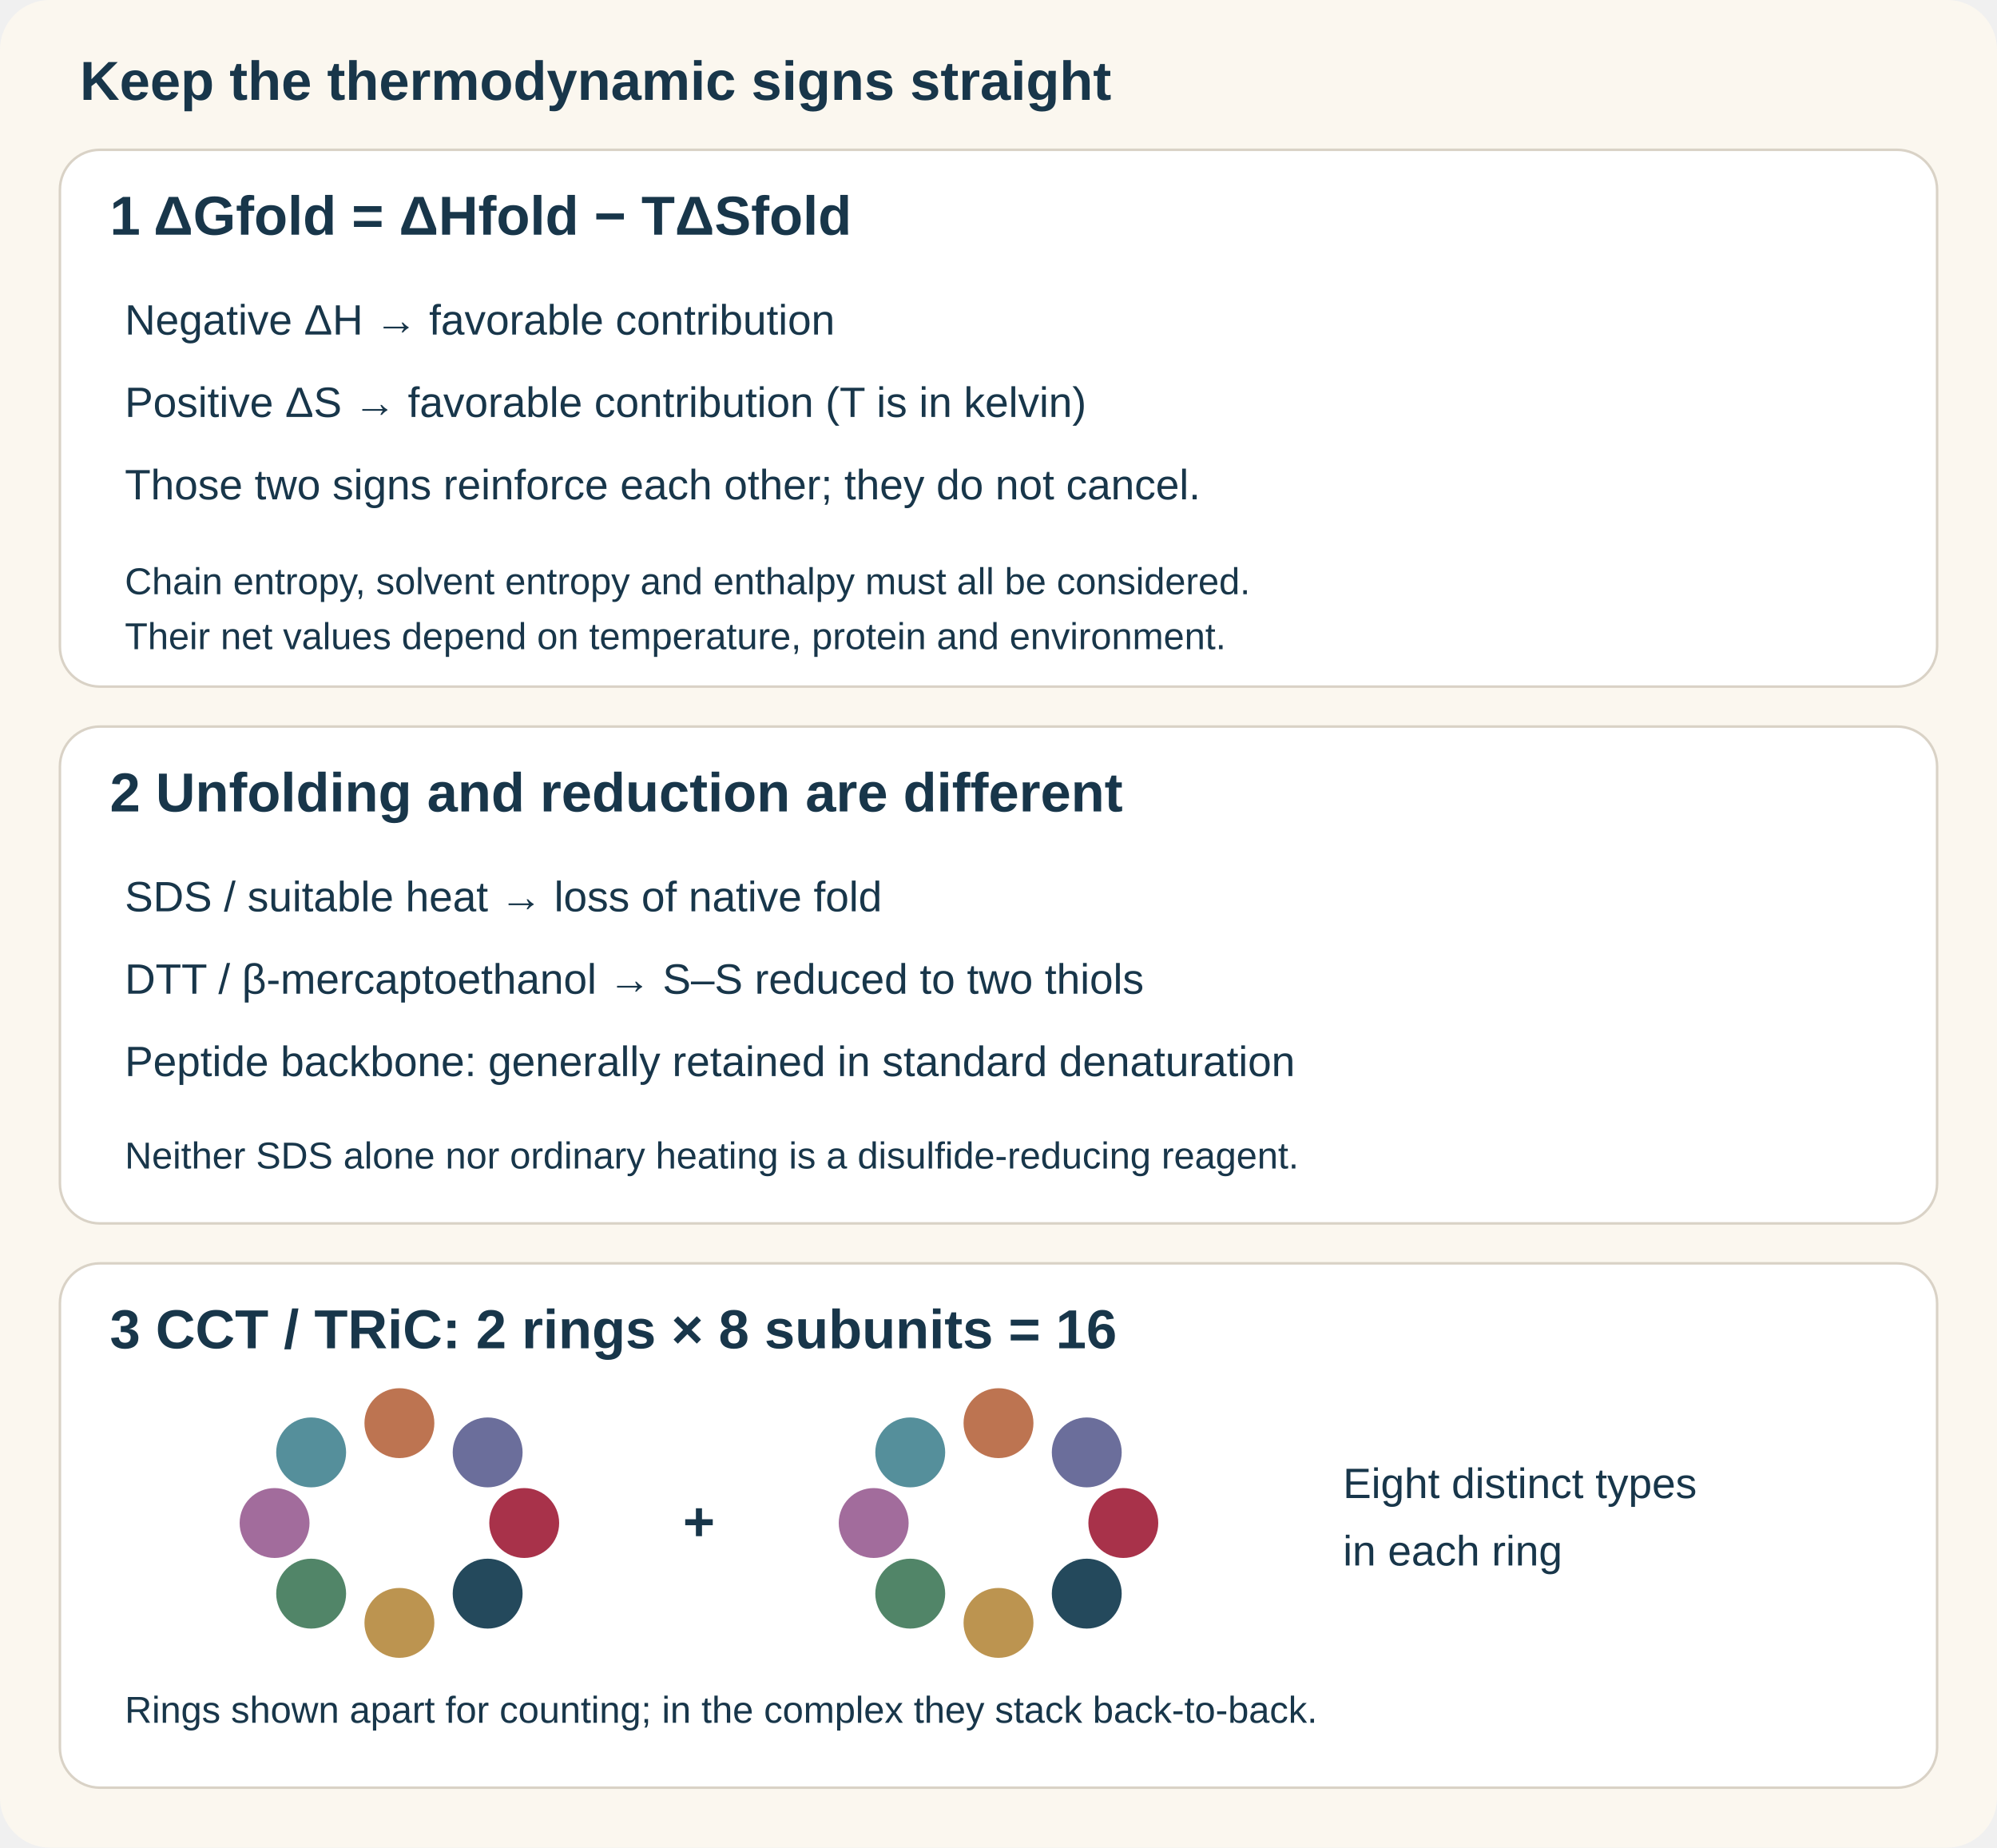
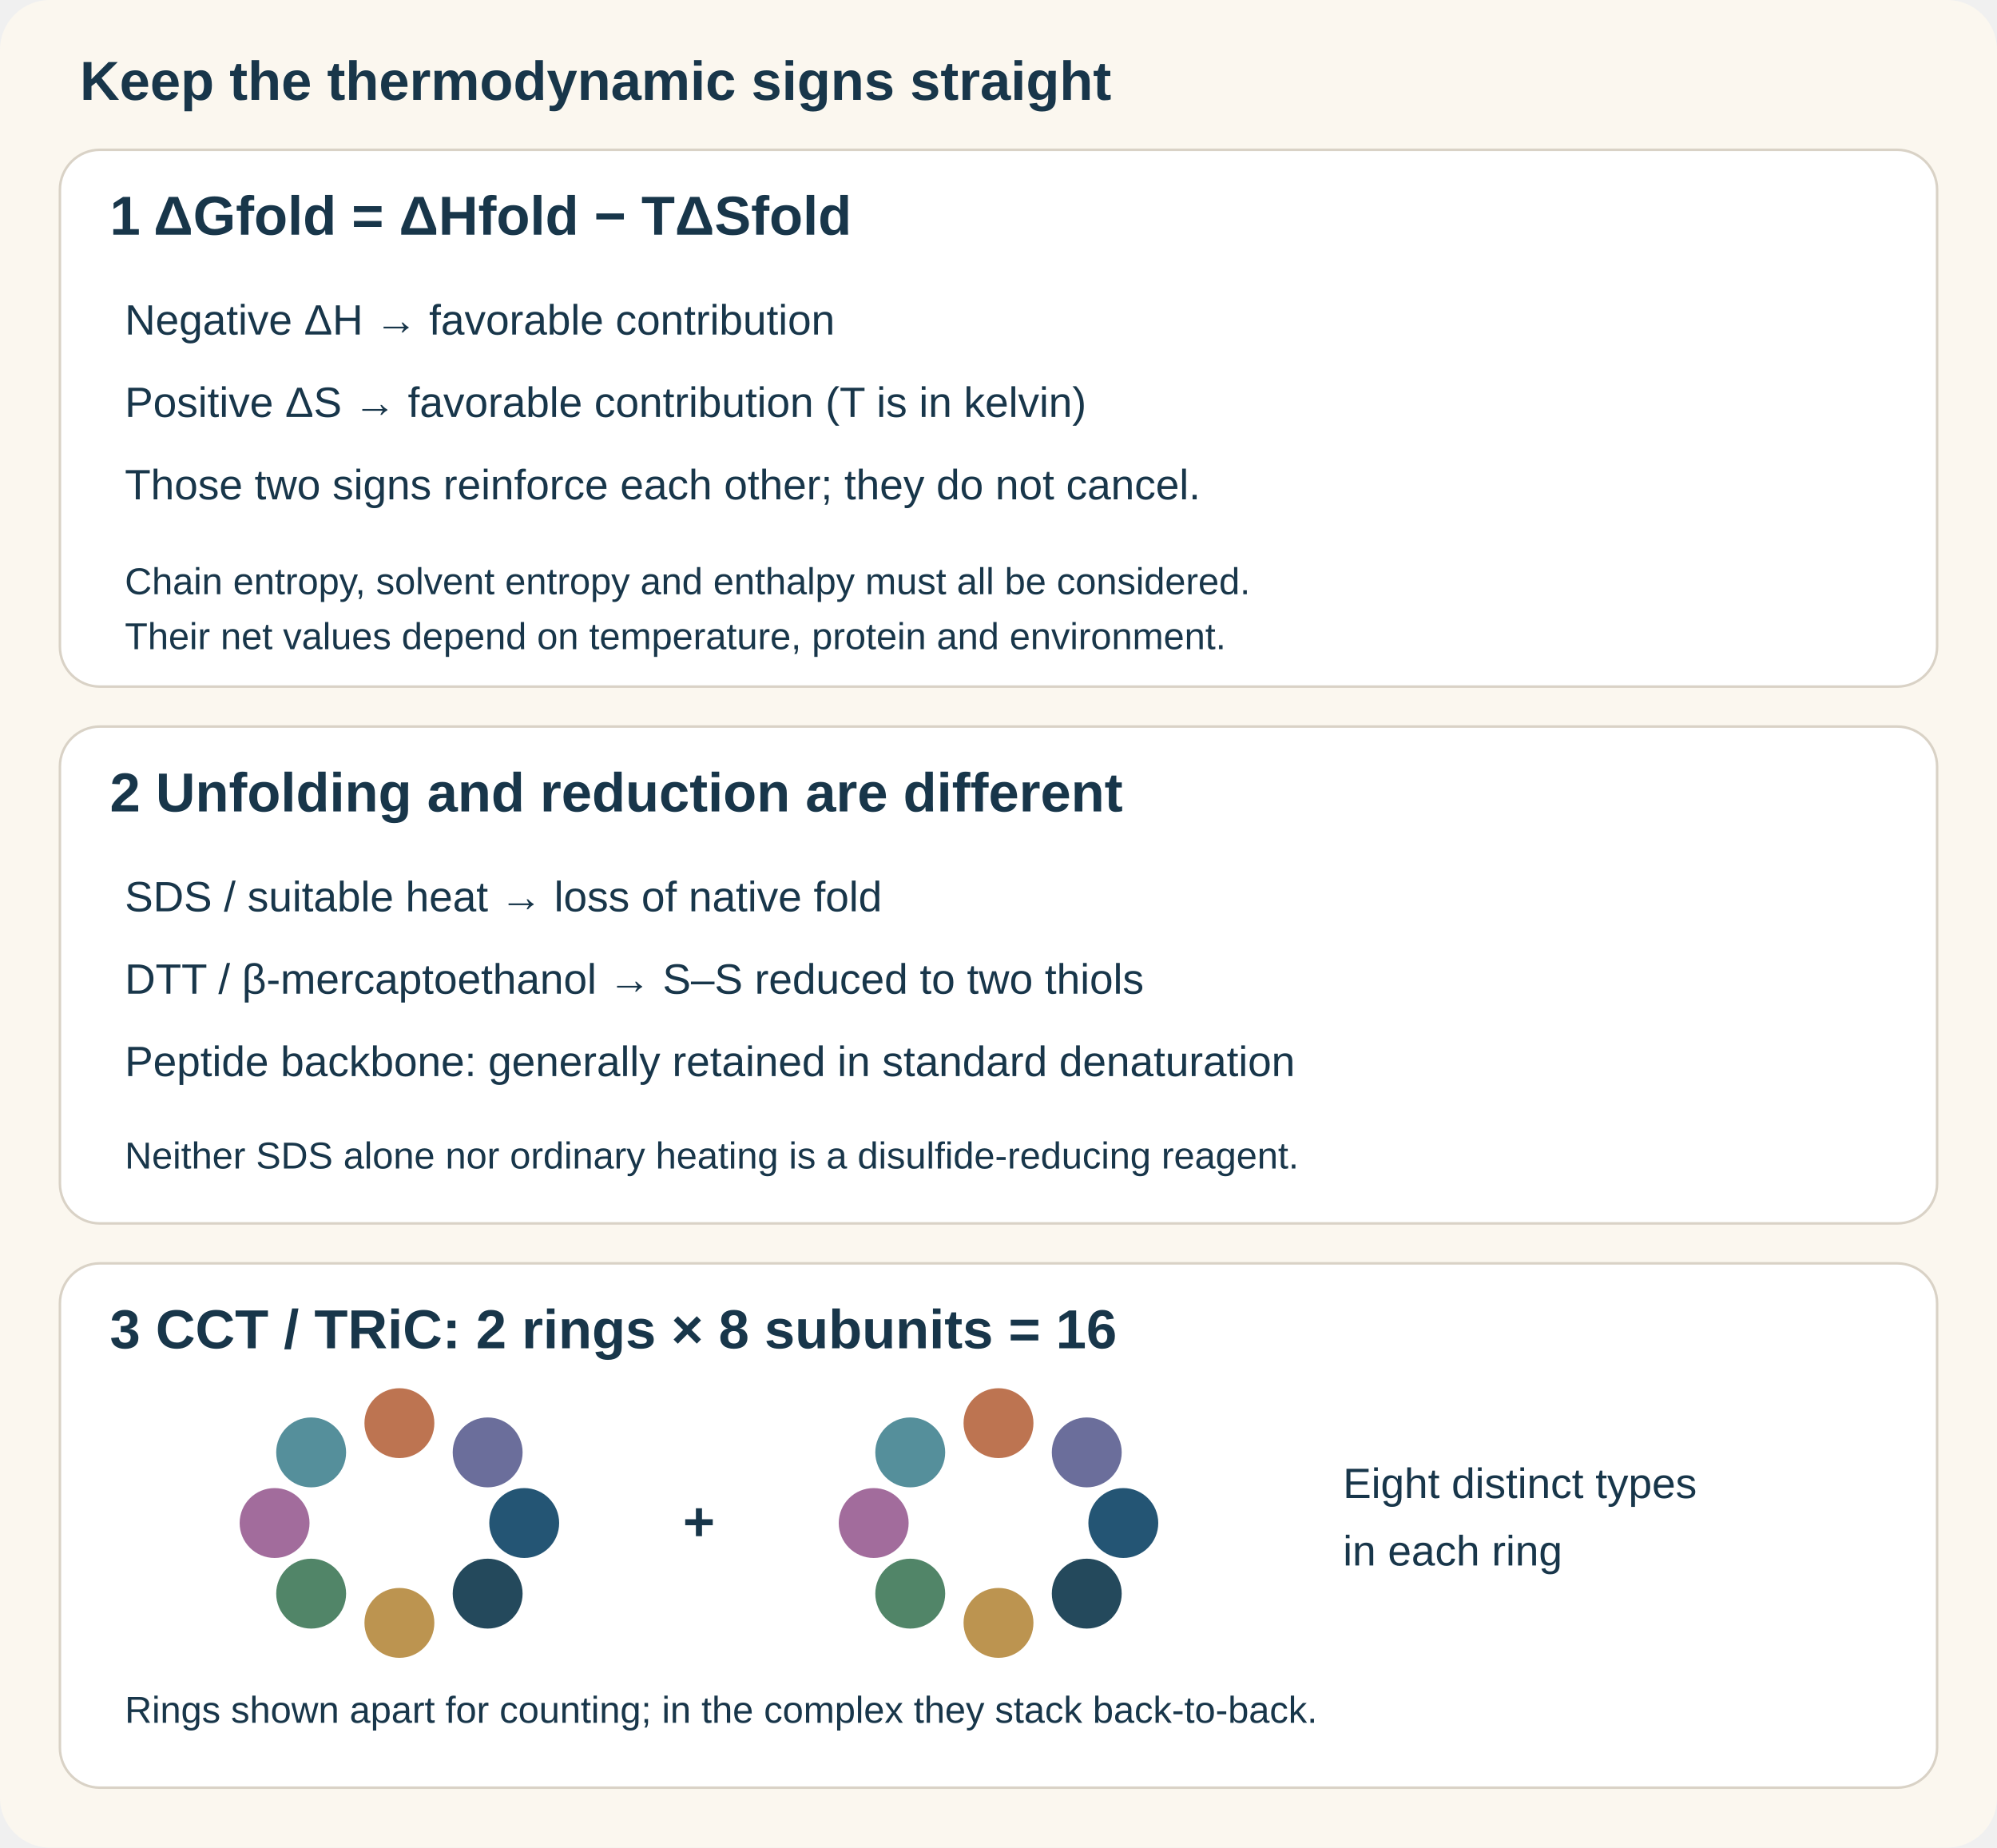
<svg xmlns="http://www.w3.org/2000/svg" width="800" height="740" viewBox="0 0 800 740" role="img" aria-labelledby="title desc">
-   <style>text{font-family:Arial,sans-serif;fill:#18364a}.h{font-size:22px;font-weight:bold}.t{font-size:17px}.s{font-size:15px}.bond{stroke:#18364a;stroke-width:3;fill:none}.accent{stroke:#aa3653;stroke-width:4;fill:none}</style>
+   <style>text{font-family:Arial,sans-serif;fill:#18364a}.h{font-size:22px;font-weight:bold}.t{font-size:17px}.s{font-size:15px}.bond{stroke:#18364a;stroke-width:3;fill:none}.accent{stroke:#245574;stroke-width:4;fill:none}</style>
  <rect width="800" height="740" fill="#fbf7ef" rx="20" />
  <text x="32" y="40" class="h" text-anchor="start">Keep the thermodynamic signs straight</text>
  <rect x="24" y="60" width="752" height="215" rx="16" fill="white" stroke="#d9d2c6" />
  <text x="44" y="94" class="h" text-anchor="start">1  ΔGfold = ΔHfold − TΔSfold</text>
  <text x="50" y="134" class="t" text-anchor="start">Negative ΔH → favorable contribution</text>
  <text x="50" y="167" class="t" text-anchor="start">Positive ΔS → favorable contribution (T is in kelvin)</text>
  <text x="50" y="200" class="t" text-anchor="start">Those two signs reinforce each other; they do not cancel.</text>
  <text x="50" y="238" class="s" text-anchor="start">Chain entropy, solvent entropy and enthalpy must all be considered.</text>
  <text x="50" y="260" class="s" text-anchor="start">Their net values depend on temperature, protein and environment.</text>
  <rect x="24" y="291" width="752" height="199" rx="16" fill="white" stroke="#d9d2c6" />
  <text x="44" y="325" class="h" text-anchor="start">2  Unfolding and reduction are different</text>
  <text x="50" y="365" class="t" text-anchor="start">SDS / suitable heat → loss of native fold</text>
  <text x="50" y="398" class="t" text-anchor="start">DTT / β-mercaptoethanol → S–S reduced to two thiols</text>
  <text x="50" y="431" class="t" text-anchor="start">Peptide backbone: generally retained in standard denaturation</text>
  <text x="50" y="468" class="s" text-anchor="start">Neither SDS alone nor ordinary heating is a disulfide-reducing reagent.</text>
  <rect x="24" y="506" width="752" height="210" rx="16" fill="white" stroke="#d9d2c6" />
  <text x="44" y="540" class="h" text-anchor="start">3  CCT / TRiC: 2 rings × 8 subunits = 16</text>
-   <circle cx="210.0" cy="610.0" r="14" fill="#a8324a" />
+   <circle cx="210.0" cy="610.0" r="14" fill="#245574" />
  <circle cx="195.355" cy="638.284" r="14" fill="#24495c" />
  <circle cx="160.0" cy="650.0" r="14" fill="#bc9450" />
  <circle cx="124.645" cy="638.284" r="14" fill="#518568" />
  <circle cx="110.0" cy="610.0" r="14" fill="#a26c9c" />
  <circle cx="124.645" cy="581.716" r="14" fill="#558f9b" />
  <circle cx="160.0" cy="570.0" r="14" fill="#bd7451" />
  <circle cx="195.355" cy="581.716" r="14" fill="#6b6e9b" />
-   <circle cx="450.0" cy="610.0" r="14" fill="#a8324a" />
+   <circle cx="450.0" cy="610.0" r="14" fill="#245574" />
  <circle cx="435.355" cy="638.284" r="14" fill="#24495c" />
  <circle cx="400.0" cy="650.0" r="14" fill="#bc9450" />
  <circle cx="364.645" cy="638.284" r="14" fill="#518568" />
  <circle cx="350.0" cy="610.0" r="14" fill="#a26c9c" />
  <circle cx="364.645" cy="581.716" r="14" fill="#558f9b" />
  <circle cx="400.0" cy="570.0" r="14" fill="#bd7451" />
  <circle cx="435.355" cy="581.716" r="14" fill="#6b6e9b" />
  <text x="280" y="617" class="h" text-anchor="middle">+</text>
  <text x="538" y="600" class="t" text-anchor="start">Eight distinct types</text>
  <text x="538" y="627" class="t" text-anchor="start">in each ring</text>
  <text x="50" y="690" class="s" text-anchor="start">Rings shown apart for counting; in the complex they stack back-to-back.</text>
</svg>
